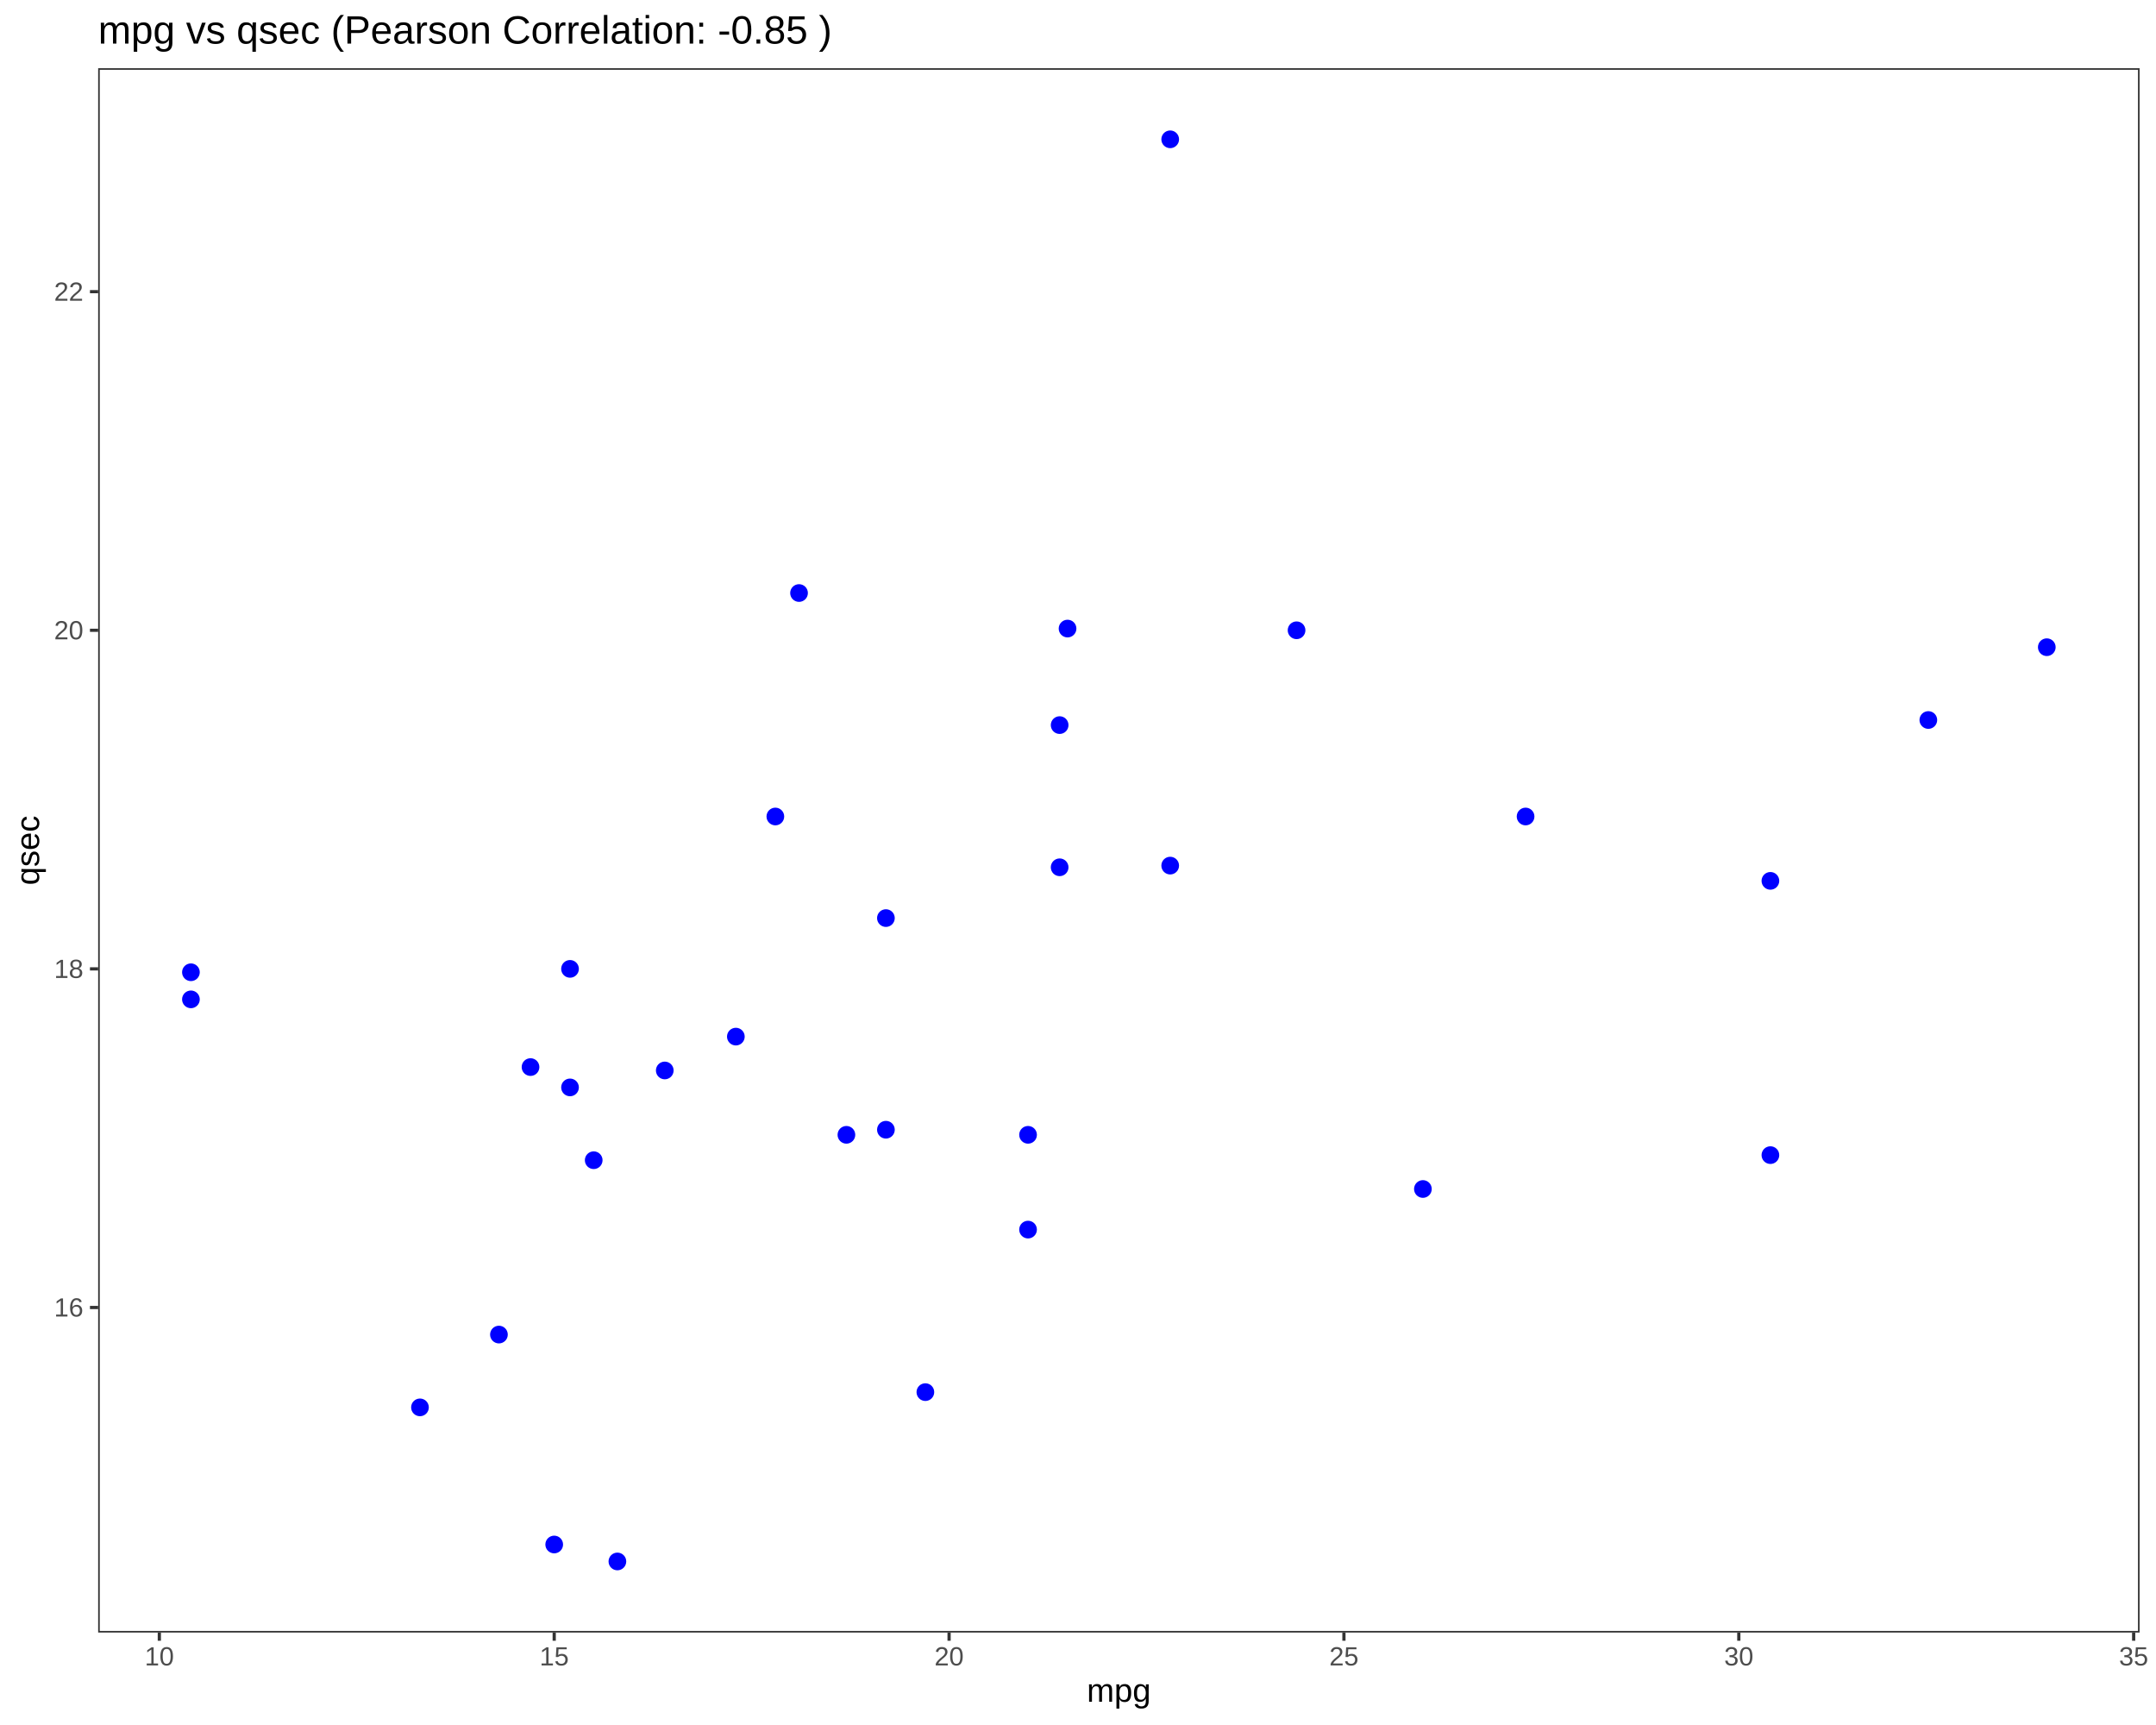
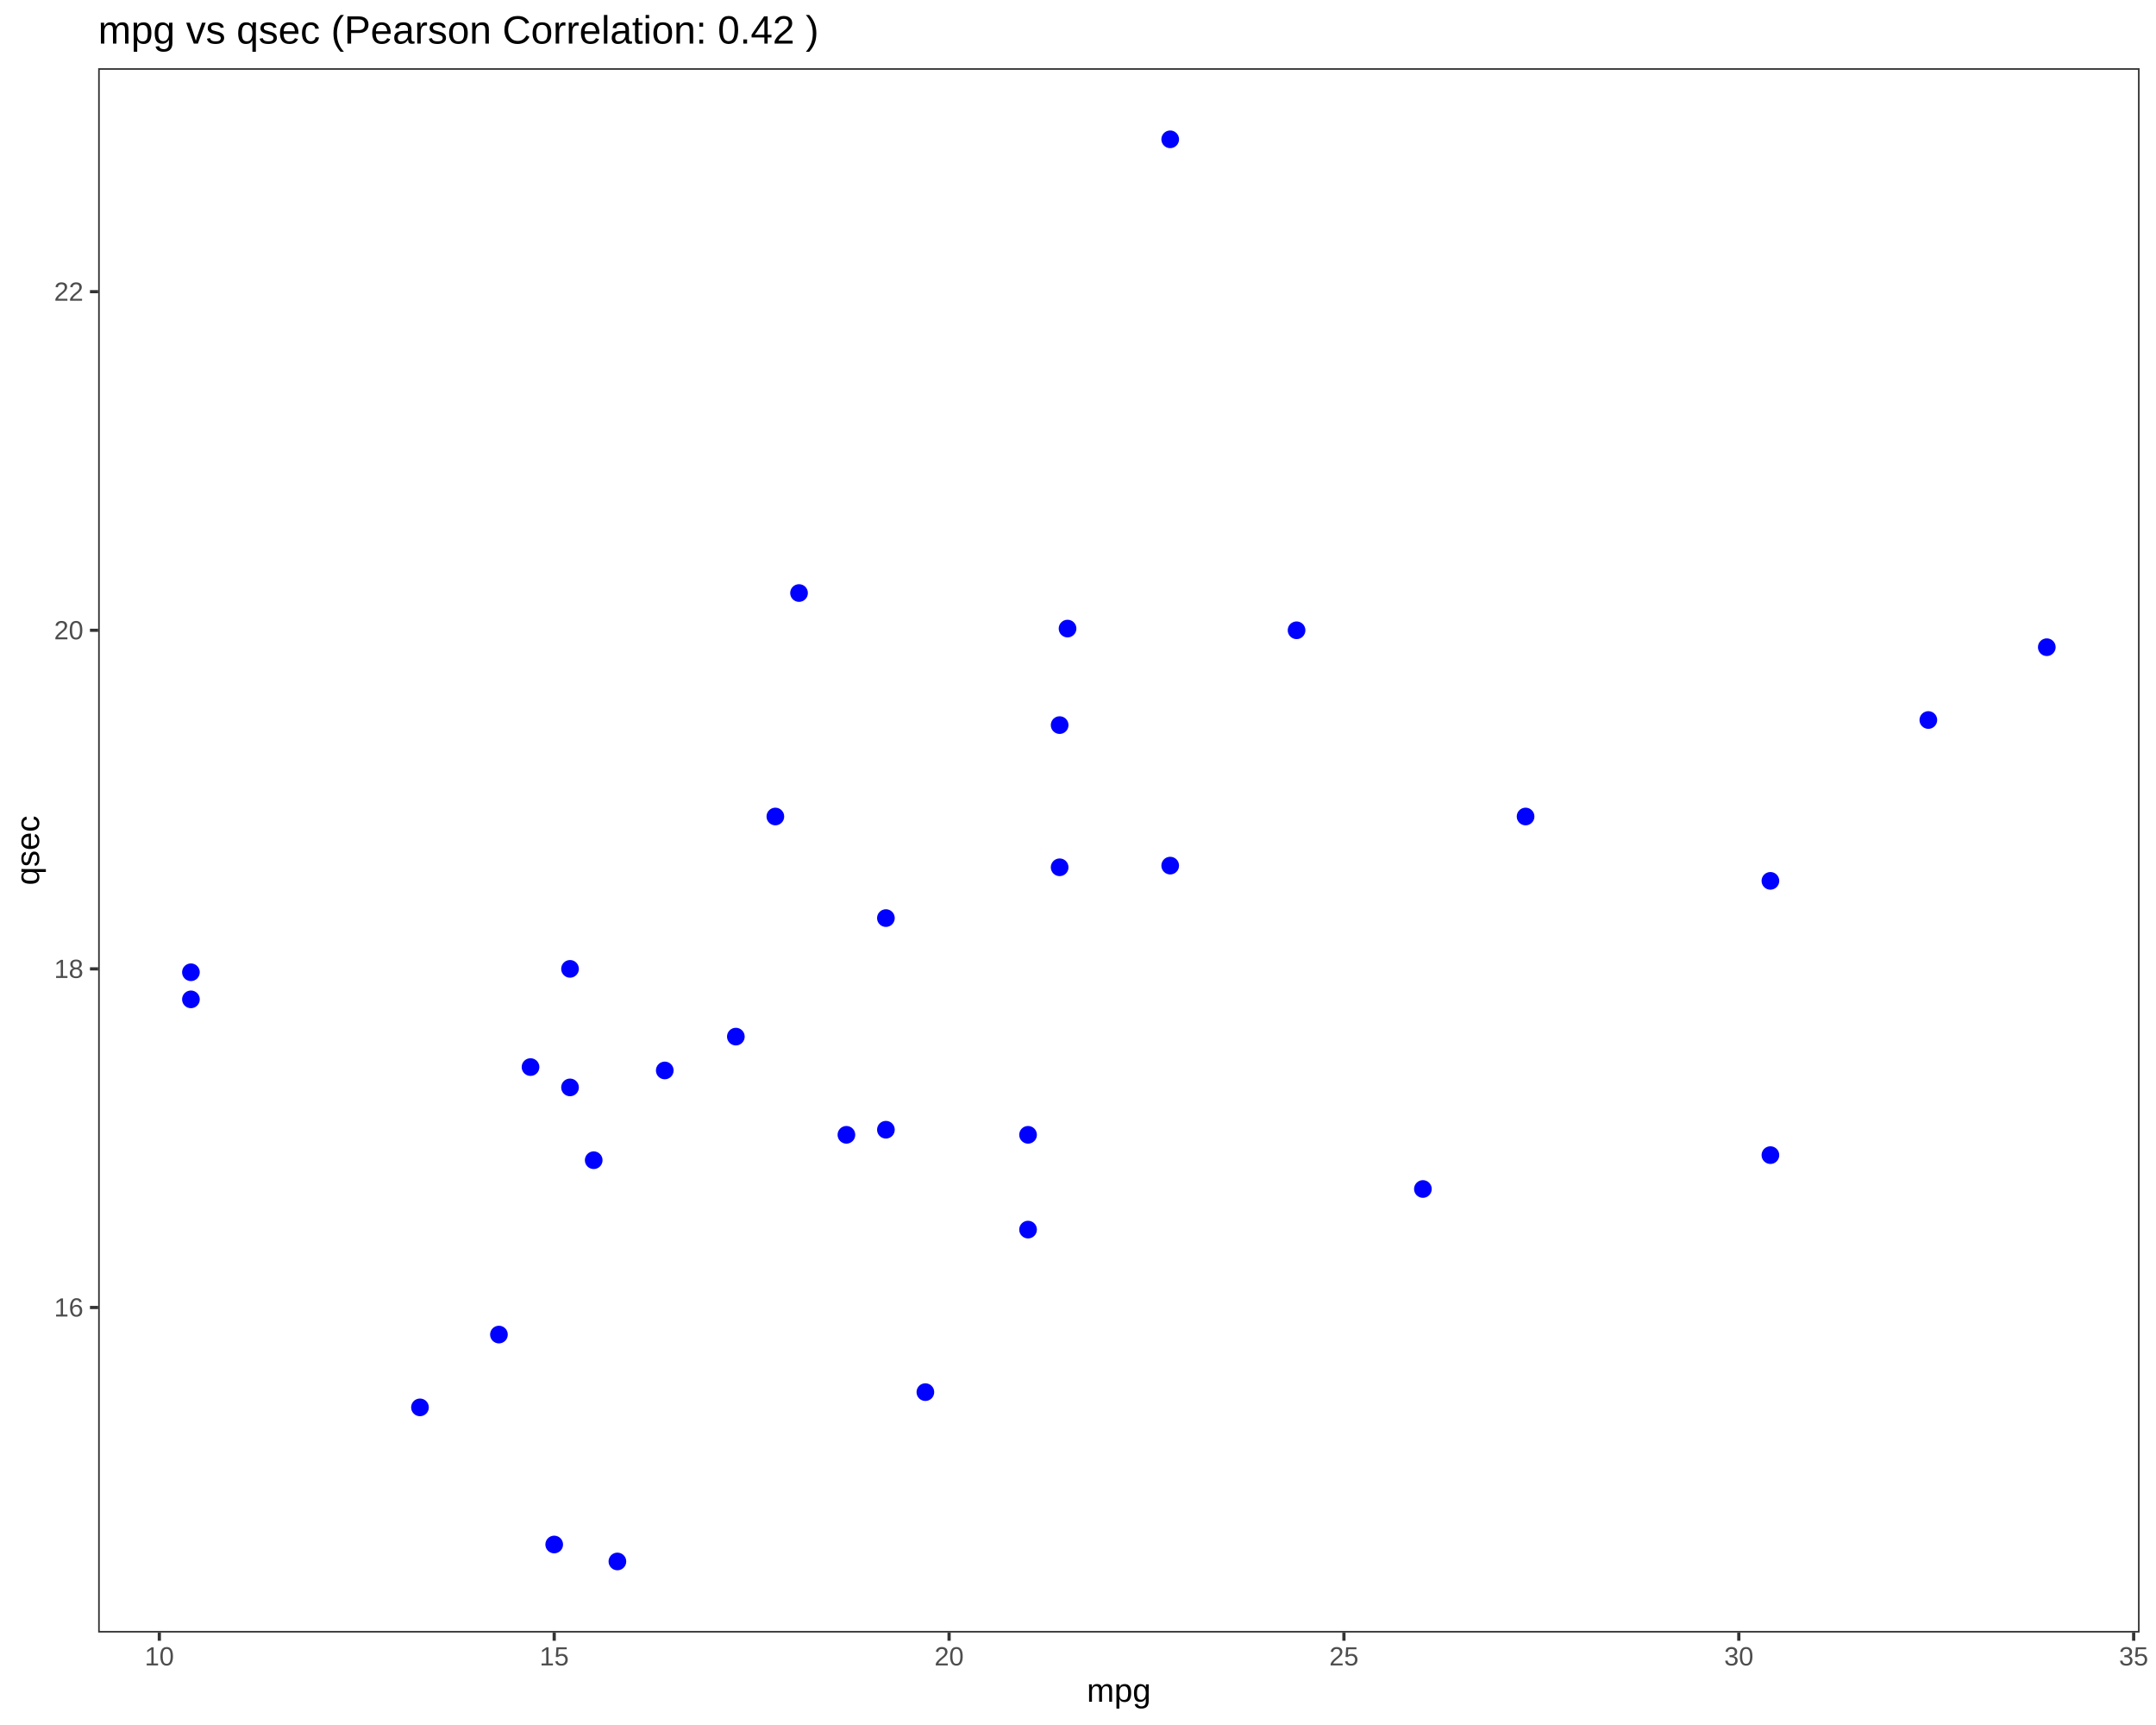
<svg xmlns="http://www.w3.org/2000/svg" viewBox="0 0 720.00 576.00">
  <defs>
    <style type="text/css">
    line, polyline, polygon, path, rect, circle {
      fill: none;
      stroke: #000000;
      stroke-linecap: round;
      stroke-linejoin: round;
      stroke-miterlimit: 10.00;
    }
  </style>
  </defs>
  <rect width="100%" height="100%" style="stroke: none; fill: #FFFFFF;" />
  <rect x="0.00" y="0.00" width="720.00" height="576.00" style="stroke-width: 1.07; stroke: #FFFFFF; fill: #FFFFFF;" />
  <defs>
    <clipPath id="cpMzIuNzh8NzE0LjUyfDU0NS4xM3wyMi43Nw==">
      <rect x="32.78" y="22.77" width="681.74" height="522.36" />
    </clipPath>
  </defs>
  <rect x="32.78" y="22.77" width="681.74" height="522.36" style="stroke-width: 1.07; stroke: none; fill: #FFFFFF;" clip-path="url(#cpMzIuNzh8NzE0LjUyfDU0NS4xM3wyMi43Nw==)" />
  <circle cx="343.32" cy="410.58" r="1.95pt" style="stroke-width: 0.71; stroke: #0000FF; fill: #0000FF;" clip-path="url(#cpMzIuNzh8NzE0LjUyfDU0NS4xM3wyMi43Nw==)" />
  <circle cx="343.32" cy="378.93" r="1.95pt" style="stroke-width: 0.71; stroke: #0000FF; fill: #0000FF;" clip-path="url(#cpMzIuNzh8NzE0LjUyfDU0NS4xM3wyMi43Nw==)" />
  <circle cx="390.79" cy="289.04" r="1.95pt" style="stroke-width: 0.71; stroke: #0000FF; fill: #0000FF;" clip-path="url(#cpMzIuNzh8NzE0LjUyfDU0NS4xM3wyMi43Nw==)" />
  <circle cx="353.87" cy="242.12" r="1.95pt" style="stroke-width: 0.71; stroke: #0000FF; fill: #0000FF;" clip-path="url(#cpMzIuNzh8NzE0LjUyfDU0NS4xM3wyMi43Nw==)" />
  <circle cx="282.66" cy="378.93" r="1.95pt" style="stroke-width: 0.71; stroke: #0000FF; fill: #0000FF;" clip-path="url(#cpMzIuNzh8NzE0LjUyfDU0NS4xM3wyMi43Nw==)" />
  <circle cx="266.84" cy="198.02" r="1.95pt" style="stroke-width: 0.71; stroke: #0000FF; fill: #0000FF;" clip-path="url(#cpMzIuNzh8NzE0LjUyfDU0NS4xM3wyMi43Nw==)" />
  <circle cx="166.62" cy="445.63" r="1.95pt" style="stroke-width: 0.71; stroke: #0000FF; fill: #0000FF;" clip-path="url(#cpMzIuNzh8NzE0LjUyfDU0NS4xM3wyMi43Nw==)" />
  <circle cx="432.99" cy="210.46" r="1.95pt" style="stroke-width: 0.71; stroke: #0000FF; fill: #0000FF;" clip-path="url(#cpMzIuNzh8NzE0LjUyfDU0NS4xM3wyMi43Nw==)" />
  <circle cx="390.79" cy="46.52" r="1.95pt" style="stroke-width: 0.71; stroke: #0000FF; fill: #0000FF;" clip-path="url(#cpMzIuNzh8NzE0LjUyfDU0NS4xM3wyMi43Nw==)" />
  <circle cx="295.85" cy="306.56" r="1.95pt" style="stroke-width: 0.71; stroke: #0000FF; fill: #0000FF;" clip-path="url(#cpMzIuNzh8NzE0LjUyfDU0NS4xM3wyMi43Nw==)" />
  <circle cx="258.93" cy="272.64" r="1.95pt" style="stroke-width: 0.71; stroke: #0000FF; fill: #0000FF;" clip-path="url(#cpMzIuNzh8NzE0LjUyfDU0NS4xM3wyMi43Nw==)" />
  <circle cx="222.00" cy="357.44" r="1.95pt" style="stroke-width: 0.71; stroke: #0000FF; fill: #0000FF;" clip-path="url(#cpMzIuNzh8NzE0LjUyfDU0NS4xM3wyMi43Nw==)" />
  <circle cx="245.74" cy="346.14" r="1.95pt" style="stroke-width: 0.71; stroke: #0000FF; fill: #0000FF;" clip-path="url(#cpMzIuNzh8NzE0LjUyfDU0NS4xM3wyMi43Nw==)" />
  <circle cx="190.36" cy="323.52" r="1.95pt" style="stroke-width: 0.71; stroke: #0000FF; fill: #0000FF;" clip-path="url(#cpMzIuNzh8NzE0LjUyfDU0NS4xM3wyMi43Nw==)" />
  <circle cx="63.76" cy="324.65" r="1.95pt" style="stroke-width: 0.71; stroke: #0000FF; fill: #0000FF;" clip-path="url(#cpMzIuNzh8NzE0LjUyfDU0NS4xM3wyMi43Nw==)" />
  <circle cx="63.76" cy="333.70" r="1.95pt" style="stroke-width: 0.71; stroke: #0000FF; fill: #0000FF;" clip-path="url(#cpMzIuNzh8NzE0LjUyfDU0NS4xM3wyMi43Nw==)" />
  <circle cx="177.17" cy="356.31" r="1.95pt" style="stroke-width: 0.71; stroke: #0000FF; fill: #0000FF;" clip-path="url(#cpMzIuNzh8NzE0LjUyfDU0NS4xM3wyMi43Nw==)" />
  <circle cx="643.97" cy="240.42" r="1.95pt" style="stroke-width: 0.71; stroke: #0000FF; fill: #0000FF;" clip-path="url(#cpMzIuNzh8NzE0LjUyfDU0NS4xM3wyMi43Nw==)" />
  <circle cx="591.23" cy="294.13" r="1.95pt" style="stroke-width: 0.71; stroke: #0000FF; fill: #0000FF;" clip-path="url(#cpMzIuNzh8NzE0LjUyfDU0NS4xM3wyMi43Nw==)" />
  <circle cx="683.53" cy="216.11" r="1.95pt" style="stroke-width: 0.71; stroke: #0000FF; fill: #0000FF;" clip-path="url(#cpMzIuNzh8NzE0LjUyfDU0NS4xM3wyMi43Nw==)" />
  <circle cx="356.51" cy="209.89" r="1.95pt" style="stroke-width: 0.71; stroke: #0000FF; fill: #0000FF;" clip-path="url(#cpMzIuNzh8NzE0LjUyfDU0NS4xM3wyMi43Nw==)" />
  <circle cx="198.27" cy="387.41" r="1.95pt" style="stroke-width: 0.71; stroke: #0000FF; fill: #0000FF;" clip-path="url(#cpMzIuNzh8NzE0LjUyfDU0NS4xM3wyMi43Nw==)" />
  <circle cx="190.36" cy="363.10" r="1.95pt" style="stroke-width: 0.71; stroke: #0000FF; fill: #0000FF;" clip-path="url(#cpMzIuNzh8NzE0LjUyfDU0NS4xM3wyMi43Nw==)" />
  <circle cx="140.25" cy="469.94" r="1.95pt" style="stroke-width: 0.71; stroke: #0000FF; fill: #0000FF;" clip-path="url(#cpMzIuNzh8NzE0LjUyfDU0NS4xM3wyMi43Nw==)" />
  <circle cx="295.85" cy="377.23" r="1.95pt" style="stroke-width: 0.71; stroke: #0000FF; fill: #0000FF;" clip-path="url(#cpMzIuNzh8NzE0LjUyfDU0NS4xM3wyMi43Nw==)" />
  <circle cx="509.47" cy="272.64" r="1.95pt" style="stroke-width: 0.71; stroke: #0000FF; fill: #0000FF;" clip-path="url(#cpMzIuNzh8NzE0LjUyfDU0NS4xM3wyMi43Nw==)" />
  <circle cx="475.18" cy="397.02" r="1.95pt" style="stroke-width: 0.71; stroke: #0000FF; fill: #0000FF;" clip-path="url(#cpMzIuNzh8NzE0LjUyfDU0NS4xM3wyMi43Nw==)" />
  <circle cx="591.23" cy="385.71" r="1.95pt" style="stroke-width: 0.71; stroke: #0000FF; fill: #0000FF;" clip-path="url(#cpMzIuNzh8NzE0LjUyfDU0NS4xM3wyMi43Nw==)" />
  <circle cx="206.18" cy="521.39" r="1.95pt" style="stroke-width: 0.71; stroke: #0000FF; fill: #0000FF;" clip-path="url(#cpMzIuNzh8NzE0LjUyfDU0NS4xM3wyMi43Nw==)" />
  <circle cx="309.03" cy="464.85" r="1.95pt" style="stroke-width: 0.71; stroke: #0000FF; fill: #0000FF;" clip-path="url(#cpMzIuNzh8NzE0LjUyfDU0NS4xM3wyMi43Nw==)" />
  <circle cx="185.08" cy="515.73" r="1.95pt" style="stroke-width: 0.71; stroke: #0000FF; fill: #0000FF;" clip-path="url(#cpMzIuNzh8NzE0LjUyfDU0NS4xM3wyMi43Nw==)" />
  <circle cx="353.87" cy="289.60" r="1.95pt" style="stroke-width: 0.71; stroke: #0000FF; fill: #0000FF;" clip-path="url(#cpMzIuNzh8NzE0LjUyfDU0NS4xM3wyMi43Nw==)" />
  <rect x="32.78" y="22.77" width="681.74" height="522.36" style="stroke-width: 1.07; stroke: #333333;" clip-path="url(#cpMzIuNzh8NzE0LjUyfDU0NS4xM3wyMi43Nw==)" />
  <defs>
    <clipPath id="cpMC4wMHw3MjAuMDB8NTc2LjAwfDAuMDA=">
      <rect x="0.00" y="0.00" width="720.00" height="576.00" />
    </clipPath>
  </defs>
  <g clip-path="url(#cpMC4wMHw3MjAuMDB8NTc2LjAwfDAuMDA=)">
    <text x="18.06" y="439.61" style="font-size: 8.80px; fill: #4D4D4D; font-family: Liberation Sans;" textLength="9.78px" lengthAdjust="spacingAndGlyphs">16</text>
  </g>
  <g clip-path="url(#cpMC4wMHw3MjAuMDB8NTc2LjAwfDAuMDA=)">
    <text x="18.06" y="326.55" style="font-size: 8.80px; fill: #4D4D4D; font-family: Liberation Sans;" textLength="9.78px" lengthAdjust="spacingAndGlyphs">18</text>
  </g>
  <g clip-path="url(#cpMC4wMHw3MjAuMDB8NTc2LjAwfDAuMDA=)">
    <text x="18.06" y="213.48" style="font-size: 8.80px; fill: #4D4D4D; font-family: Liberation Sans;" textLength="9.78px" lengthAdjust="spacingAndGlyphs">20</text>
  </g>
  <g clip-path="url(#cpMC4wMHw3MjAuMDB8NTc2LjAwfDAuMDA=)">
    <text x="18.06" y="100.42" style="font-size: 8.80px; fill: #4D4D4D; font-family: Liberation Sans;" textLength="9.78px" lengthAdjust="spacingAndGlyphs">22</text>
  </g>
  <polyline points="30.04,436.59 32.78,436.59 " style="stroke-width: 1.07; stroke: #333333; stroke-linecap: butt;" clip-path="url(#cpMC4wMHw3MjAuMDB8NTc2LjAwfDAuMDA=)" />
  <polyline points="30.04,323.52 32.78,323.52 " style="stroke-width: 1.07; stroke: #333333; stroke-linecap: butt;" clip-path="url(#cpMC4wMHw3MjAuMDB8NTc2LjAwfDAuMDA=)" />
  <polyline points="30.04,210.46 32.78,210.46 " style="stroke-width: 1.07; stroke: #333333; stroke-linecap: butt;" clip-path="url(#cpMC4wMHw3MjAuMDB8NTc2LjAwfDAuMDA=)" />
  <polyline points="30.04,97.39 32.78,97.39 " style="stroke-width: 1.07; stroke: #333333; stroke-linecap: butt;" clip-path="url(#cpMC4wMHw3MjAuMDB8NTc2LjAwfDAuMDA=)" />
  <polyline points="53.21,547.87 53.21,545.13 " style="stroke-width: 1.07; stroke: #333333; stroke-linecap: butt;" clip-path="url(#cpMC4wMHw3MjAuMDB8NTc2LjAwfDAuMDA=)" />
  <polyline points="185.08,547.87 185.08,545.13 " style="stroke-width: 1.07; stroke: #333333; stroke-linecap: butt;" clip-path="url(#cpMC4wMHw3MjAuMDB8NTc2LjAwfDAuMDA=)" />
  <polyline points="316.95,547.87 316.95,545.13 " style="stroke-width: 1.07; stroke: #333333; stroke-linecap: butt;" clip-path="url(#cpMC4wMHw3MjAuMDB8NTc2LjAwfDAuMDA=)" />
  <polyline points="448.81,547.87 448.81,545.13 " style="stroke-width: 1.07; stroke: #333333; stroke-linecap: butt;" clip-path="url(#cpMC4wMHw3MjAuMDB8NTc2LjAwfDAuMDA=)" />
  <polyline points="580.68,547.87 580.68,545.13 " style="stroke-width: 1.07; stroke: #333333; stroke-linecap: butt;" clip-path="url(#cpMC4wMHw3MjAuMDB8NTc2LjAwfDAuMDA=)" />
  <polyline points="712.54,547.87 712.54,545.13 " style="stroke-width: 1.07; stroke: #333333; stroke-linecap: butt;" clip-path="url(#cpMC4wMHw3MjAuMDB8NTc2LjAwfDAuMDA=)" />
  <g clip-path="url(#cpMC4wMHw3MjAuMDB8NTc2LjAwfDAuMDA=)">
    <text x="48.32" y="556.11" style="font-size: 8.80px; fill: #4D4D4D; font-family: Liberation Sans;" textLength="9.78px" lengthAdjust="spacingAndGlyphs">10</text>
  </g>
  <g clip-path="url(#cpMC4wMHw3MjAuMDB8NTc2LjAwfDAuMDA=)">
    <text x="180.19" y="556.11" style="font-size: 8.80px; fill: #4D4D4D; font-family: Liberation Sans;" textLength="9.78px" lengthAdjust="spacingAndGlyphs">15</text>
  </g>
  <g clip-path="url(#cpMC4wMHw3MjAuMDB8NTc2LjAwfDAuMDA=)">
    <text x="312.06" y="556.11" style="font-size: 8.80px; fill: #4D4D4D; font-family: Liberation Sans;" textLength="9.78px" lengthAdjust="spacingAndGlyphs">20</text>
  </g>
  <g clip-path="url(#cpMC4wMHw3MjAuMDB8NTc2LjAwfDAuMDA=)">
    <text x="443.92" y="556.11" style="font-size: 8.80px; fill: #4D4D4D; font-family: Liberation Sans;" textLength="9.78px" lengthAdjust="spacingAndGlyphs">25</text>
  </g>
  <g clip-path="url(#cpMC4wMHw3MjAuMDB8NTc2LjAwfDAuMDA=)">
    <text x="575.79" y="556.11" style="font-size: 8.80px; fill: #4D4D4D; font-family: Liberation Sans;" textLength="9.78px" lengthAdjust="spacingAndGlyphs">30</text>
  </g>
  <g clip-path="url(#cpMC4wMHw3MjAuMDB8NTc2LjAwfDAuMDA=)">
    <text x="707.65" y="556.11" style="font-size: 8.80px; fill: #4D4D4D; font-family: Liberation Sans;" textLength="9.78px" lengthAdjust="spacingAndGlyphs">35</text>
  </g>
  <g clip-path="url(#cpMC4wMHw3MjAuMDB8NTc2LjAwfDAuMDA=)">
    <text x="362.94" y="568.24" style="font-size: 11.00px; font-family: Liberation Sans;" textLength="21.41px" lengthAdjust="spacingAndGlyphs">mpg</text>
  </g>
  <g clip-path="url(#cpMC4wMHw3MjAuMDB8NTc2LjAwfDAuMDA=)">
    <text transform="translate(13.04,295.58) rotate(-90)" style="font-size: 11.00px; font-family: Liberation Sans;" textLength="23.25px" lengthAdjust="spacingAndGlyphs">qsec</text>
  </g>
  <g clip-path="url(#cpMC4wMHw3MjAuMDB8NTc2LjAwfDAuMDA=)">
-     <text x="32.78" y="14.56" style="font-size: 13.20px; font-family: Liberation Sans;" textLength="255.62px" lengthAdjust="spacingAndGlyphs">mpg  vs  qsec (Pearson Correlation:  -0.85 )</text>
+     <text x="32.78" y="14.56" style="font-size: 13.20px; font-family: Liberation Sans;" textLength="251.23px" lengthAdjust="spacingAndGlyphs">mpg  vs  qsec (Pearson Correlation:  0.42 )</text>
  </g>
</svg>
